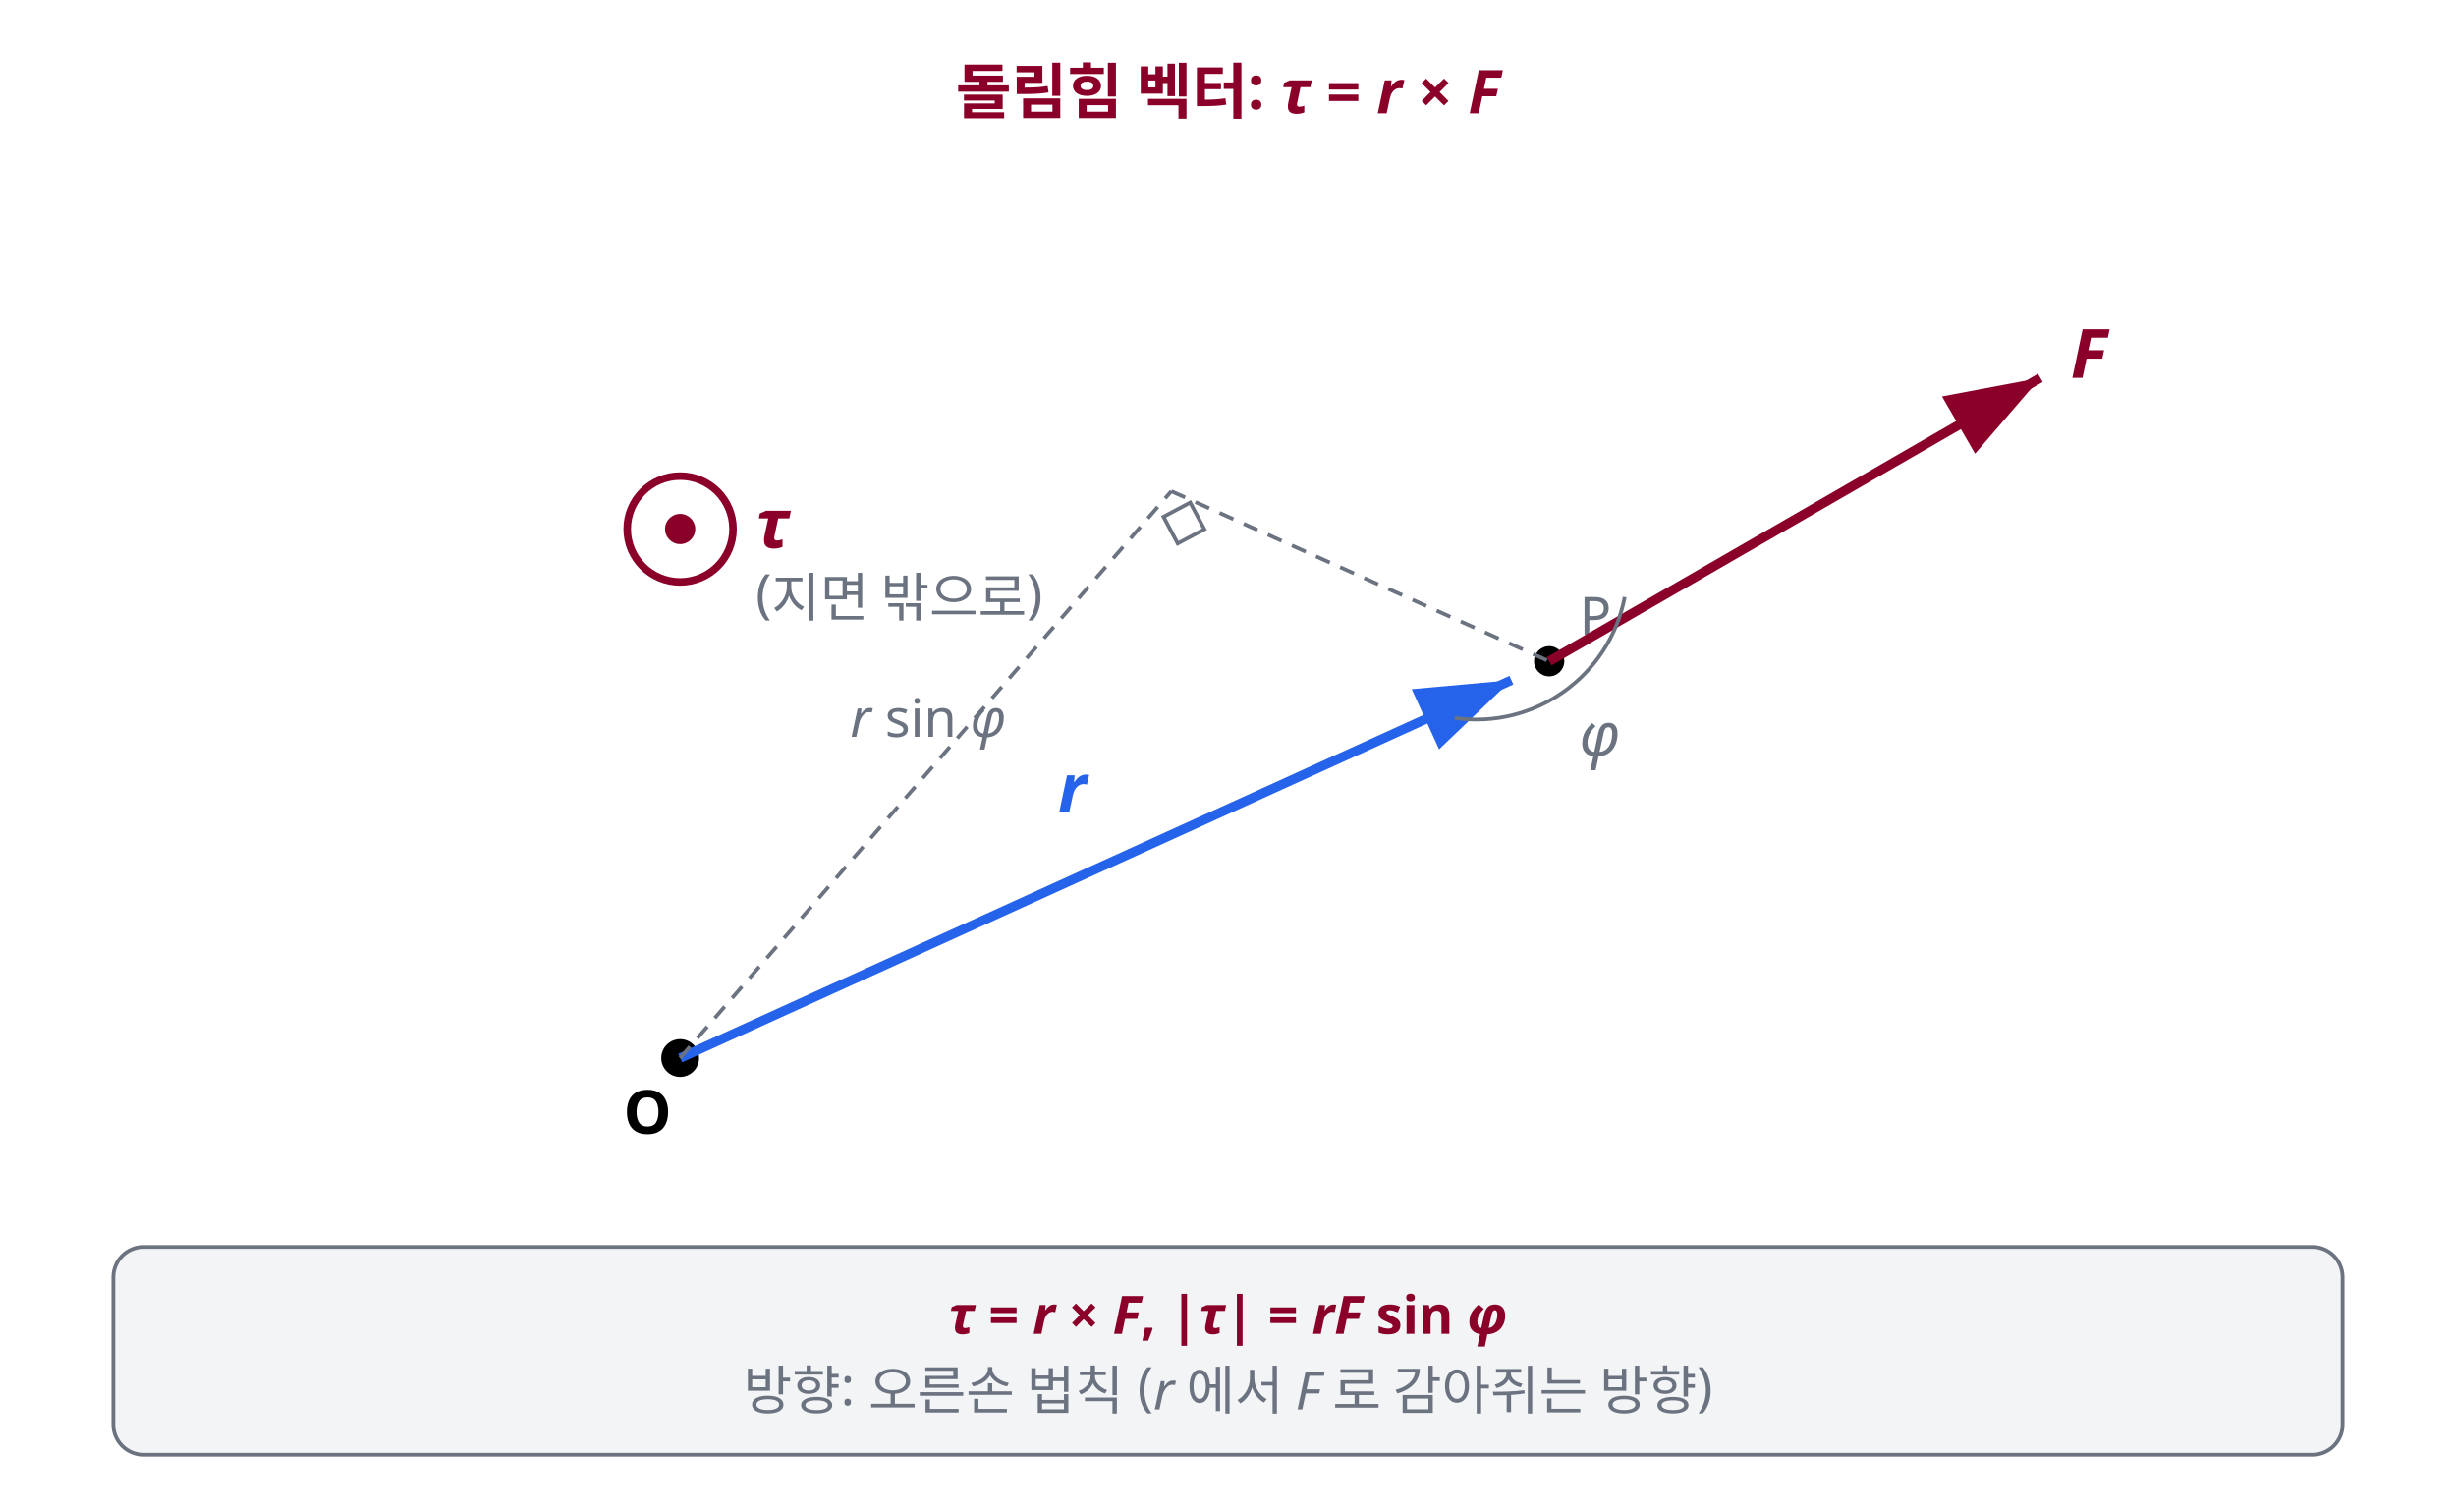
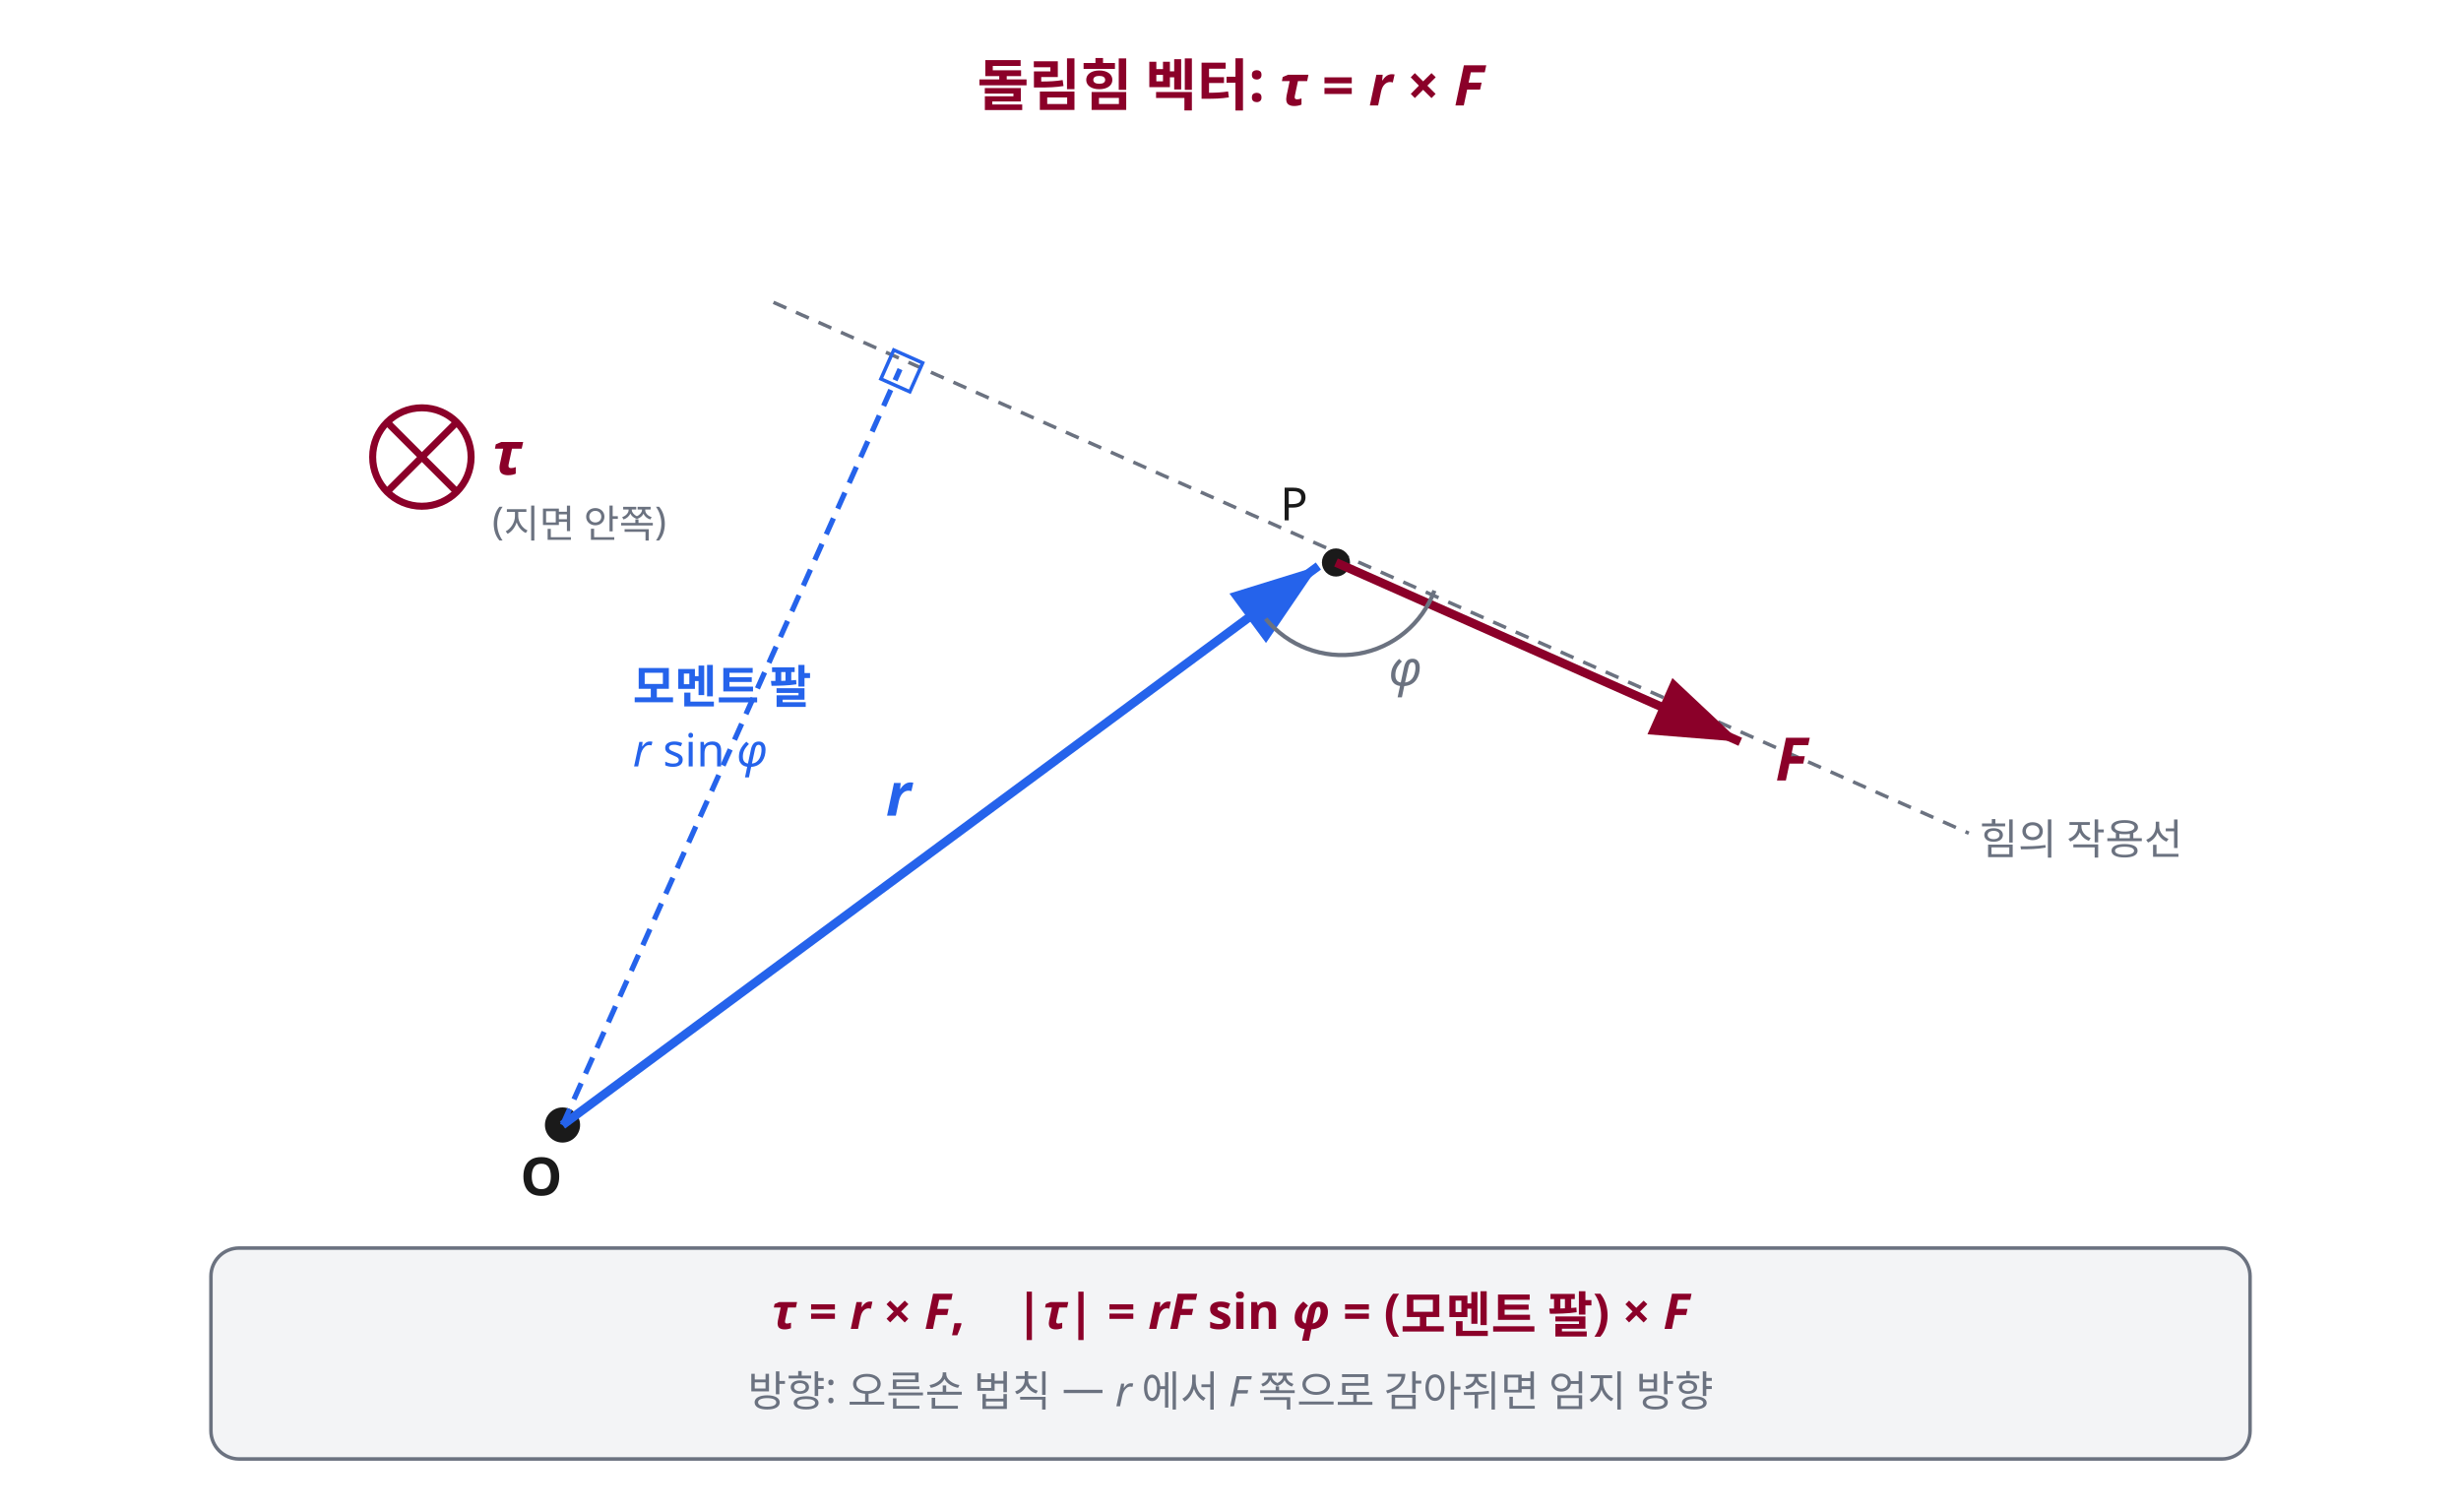
- <svg xmlns="http://www.w3.org/2000/svg" viewBox="0 0 650 400" font-family="sans-serif">
+ <svg xmlns="http://www.w3.org/2000/svg" viewBox="0 0 700 430" font-family="sans-serif">
  <defs>
-     <marker id="arrR" markerWidth="10" markerHeight="7" refX="10" refY="3.5" orient="auto" fill="#8B0029">
+     <marker id="tcrR" markerWidth="10" markerHeight="7" refX="10" refY="3.5" orient="auto" fill="#8B0029">
      <polygon points="0 0, 10 3.5, 0 7" />
    </marker>
-     <marker id="arrB" markerWidth="10" markerHeight="7" refX="10" refY="3.5" orient="auto" fill="#2563EB">
+     <marker id="tcrB" markerWidth="10" markerHeight="7" refX="10" refY="3.5" orient="auto" fill="#2563EB">
      <polygon points="0 0, 10 3.5, 0 7" />
    </marker>
-     <marker id="arrK" markerWidth="10" markerHeight="7" refX="10" refY="3.5" orient="auto" fill="#000000">
+     <marker id="tcrG" markerWidth="10" markerHeight="7" refX="10" refY="3.5" orient="auto" fill="#6B7280">
      <polygon points="0 0, 10 3.5, 0 7" />
    </marker>
  </defs>
-   <text x="325" y="30" text-anchor="middle" font-size="16" font-weight="bold" fill="#8B0029">
+   <text x="350" y="30" text-anchor="middle" font-size="16" font-weight="bold" fill="#8B0029">
    돌림힘 벡터: <tspan font-style="italic">τ</tspan> = <tspan font-style="italic">r</tspan> × <tspan font-style="italic">F</tspan>
  </text>
-   <circle cx="180" cy="280" r="5" fill="#000000" />
-   <text x="165" y="300" font-size="16" font-weight="bold" fill="#000000">O</text>
-   <line x1="180" y1="280" x2="400" y2="180" stroke="#2563EB" stroke-width="2.5" marker-end="url(#arrB)" />
-   <text x="280" y="215" font-size="18" font-weight="bold" font-style="italic" fill="#2563EB">r</text>
-   <circle cx="410" cy="175" r="4" fill="#000000" />
-   <text x="418" y="168" font-size="14" fill="#6B7280">P</text>
-   <line x1="410" y1="175" x2="540" y2="100" stroke="#8B0029" stroke-width="2.5" marker-end="url(#arrR)" />
-   <text x="548" y="100" font-size="18" font-weight="bold" font-style="italic" fill="#8B0029">F</text>
-   <path d="M 385,190 A 40,40 0 0,0 430,158" fill="none" stroke="#6B7280" stroke-width="1" />
-   <text x="418" y="200" font-size="16" font-style="italic" fill="#6B7280">φ</text>
-   <g transform="translate(180, 140)">
-     <circle cx="0" cy="0" r="14" fill="none" stroke="#8B0029" stroke-width="2" />
-     <circle cx="0" cy="0" r="4" fill="#8B0029" />
-     <text x="20" y="5" font-size="18" font-weight="bold" font-style="italic" fill="#8B0029">τ</text>
-     <text x="20" y="22" font-size="14" fill="#6B7280">(지면 밖으로)</text>
-   </g>
-   <line x1="180" y1="280" x2="310" y2="130" stroke="#6B7280" stroke-width="1" stroke-dasharray="4 3" />
-   <line x1="310" y1="130" x2="410" y2="175" stroke="#6B7280" stroke-width="1" stroke-dasharray="4 3" />
-   <rect x="305" y="135" width="8" height="8" fill="none" stroke="#6B7280" stroke-width="1" transform="rotate(-28, 310, 130)" />
-   <text x="225" y="195" font-size="14" fill="#6B7280">
+   <circle cx="160" cy="320" r="5" fill="#1a1a1a" />
+   <text x="148" y="340" font-size="15" font-weight="bold" fill="#1a1a1a">O</text>
+   <line x1="220" y1="86" x2="560" y2="237" stroke="#6B7280" stroke-width="1" stroke-dasharray="4 3" />
+   <text x="563" y="243" font-size="12" fill="#6B7280">힘의 작용선</text>
+   <line x1="160" y1="320" x2="256" y2="105" stroke="#2563EB" stroke-width="1.5" stroke-dasharray="5 3" />
+   <rect x="252" y="101" width="9" height="9" fill="none" stroke="#2563EB" stroke-width="1" transform="rotate(24, 256.5, 105.5)" />
+   <text x="180" y="200" font-size="13" font-weight="bold" fill="#2563EB">
+     모멘트 팔
+   </text>
+   <text x="180" y="218" font-size="13" fill="#2563EB">
    <tspan font-style="italic">r</tspan> sin <tspan font-style="italic">φ</tspan>
  </text>
-   <rect x="30" y="330" width="590" height="55" rx="8" fill="#F3F4F6" stroke="#6B7280" stroke-width="1" />
-   <text x="325" y="353" text-anchor="middle" font-size="14" fill="#8B0029" font-weight="bold">
-     <tspan font-style="italic">τ</tspan> = <tspan font-style="italic">r</tspan> × <tspan font-style="italic">F</tspan>,   |<tspan font-style="italic">τ</tspan>| = <tspan font-style="italic">rF</tspan> sin <tspan font-style="italic">φ</tspan>
+   <line x1="160" y1="320" x2="375" y2="161" stroke="#2563EB" stroke-width="2.5" marker-end="url(#tcrB)" />
+   <text x="252" y="232" font-size="17" font-weight="bold" font-style="italic" fill="#2563EB">r</text>
+   <circle cx="380" cy="160" r="4" fill="#1a1a1a" />
+   <text x="372" y="148" text-anchor="end" font-size="13" fill="#1a1a1a">P</text>
+   <line x1="380" y1="160" x2="495" y2="211" stroke="#8B0029" stroke-width="2.5" marker-end="url(#tcrR)" />
+   <text x="505" y="222" font-size="17" font-weight="bold" font-style="italic" fill="#8B0029">F</text>
+   <path d="M 360,176 A 28,28 0 0,0 408,168" fill="none" stroke="#6B7280" stroke-width="1.2" />
+   <text x="395" y="195" font-size="14" font-style="italic" fill="#6B7280">φ</text>
+   <g transform="translate(120, 130)">
+     <circle cx="0" cy="0" r="14" fill="none" stroke="#8B0029" stroke-width="2" />
+     <line x1="-10" y1="-10" x2="10" y2="10" stroke="#8B0029" stroke-width="2" />
+     <line x1="10" y1="-10" x2="-10" y2="10" stroke="#8B0029" stroke-width="2" />
+     <text x="20" y="5" font-size="17" font-weight="bold" font-style="italic" fill="#8B0029">τ</text>
+     <text x="20" y="22" font-size="11" fill="#6B7280">(지면 안쪽)</text>
+   </g>
+   <rect x="60" y="355" width="580" height="60" rx="8" fill="#F3F4F6" stroke="#6B7280" stroke-width="1" />
+   <text x="350" y="378" text-anchor="middle" font-size="14" font-weight="bold" fill="#8B0029">
+     <tspan font-style="italic">τ</tspan> = <tspan font-style="italic">r</tspan> × <tspan font-style="italic">F</tspan>,    |<tspan font-style="italic">τ</tspan>| = <tspan font-style="italic">rF</tspan> sin <tspan font-style="italic">φ</tspan> = (모멘트 팔) × <tspan font-style="italic">F</tspan>
  </text>
-   <text x="325" y="373" text-anchor="middle" font-size="14" fill="#6B7280">
-     방향: 오른손 법칙 (<tspan font-style="italic">r</tspan> 에서 <tspan font-style="italic">F</tspan> 로 감아쥐는 방향)
+   <text x="350" y="400" text-anchor="middle" font-size="12" fill="#6B7280">
+     방향: 오른손 법칙 — <tspan font-style="italic">r</tspan> 에서 <tspan font-style="italic">F</tspan> 쪽으로 감아쥐면 엄지 방향
  </text>
</svg>
